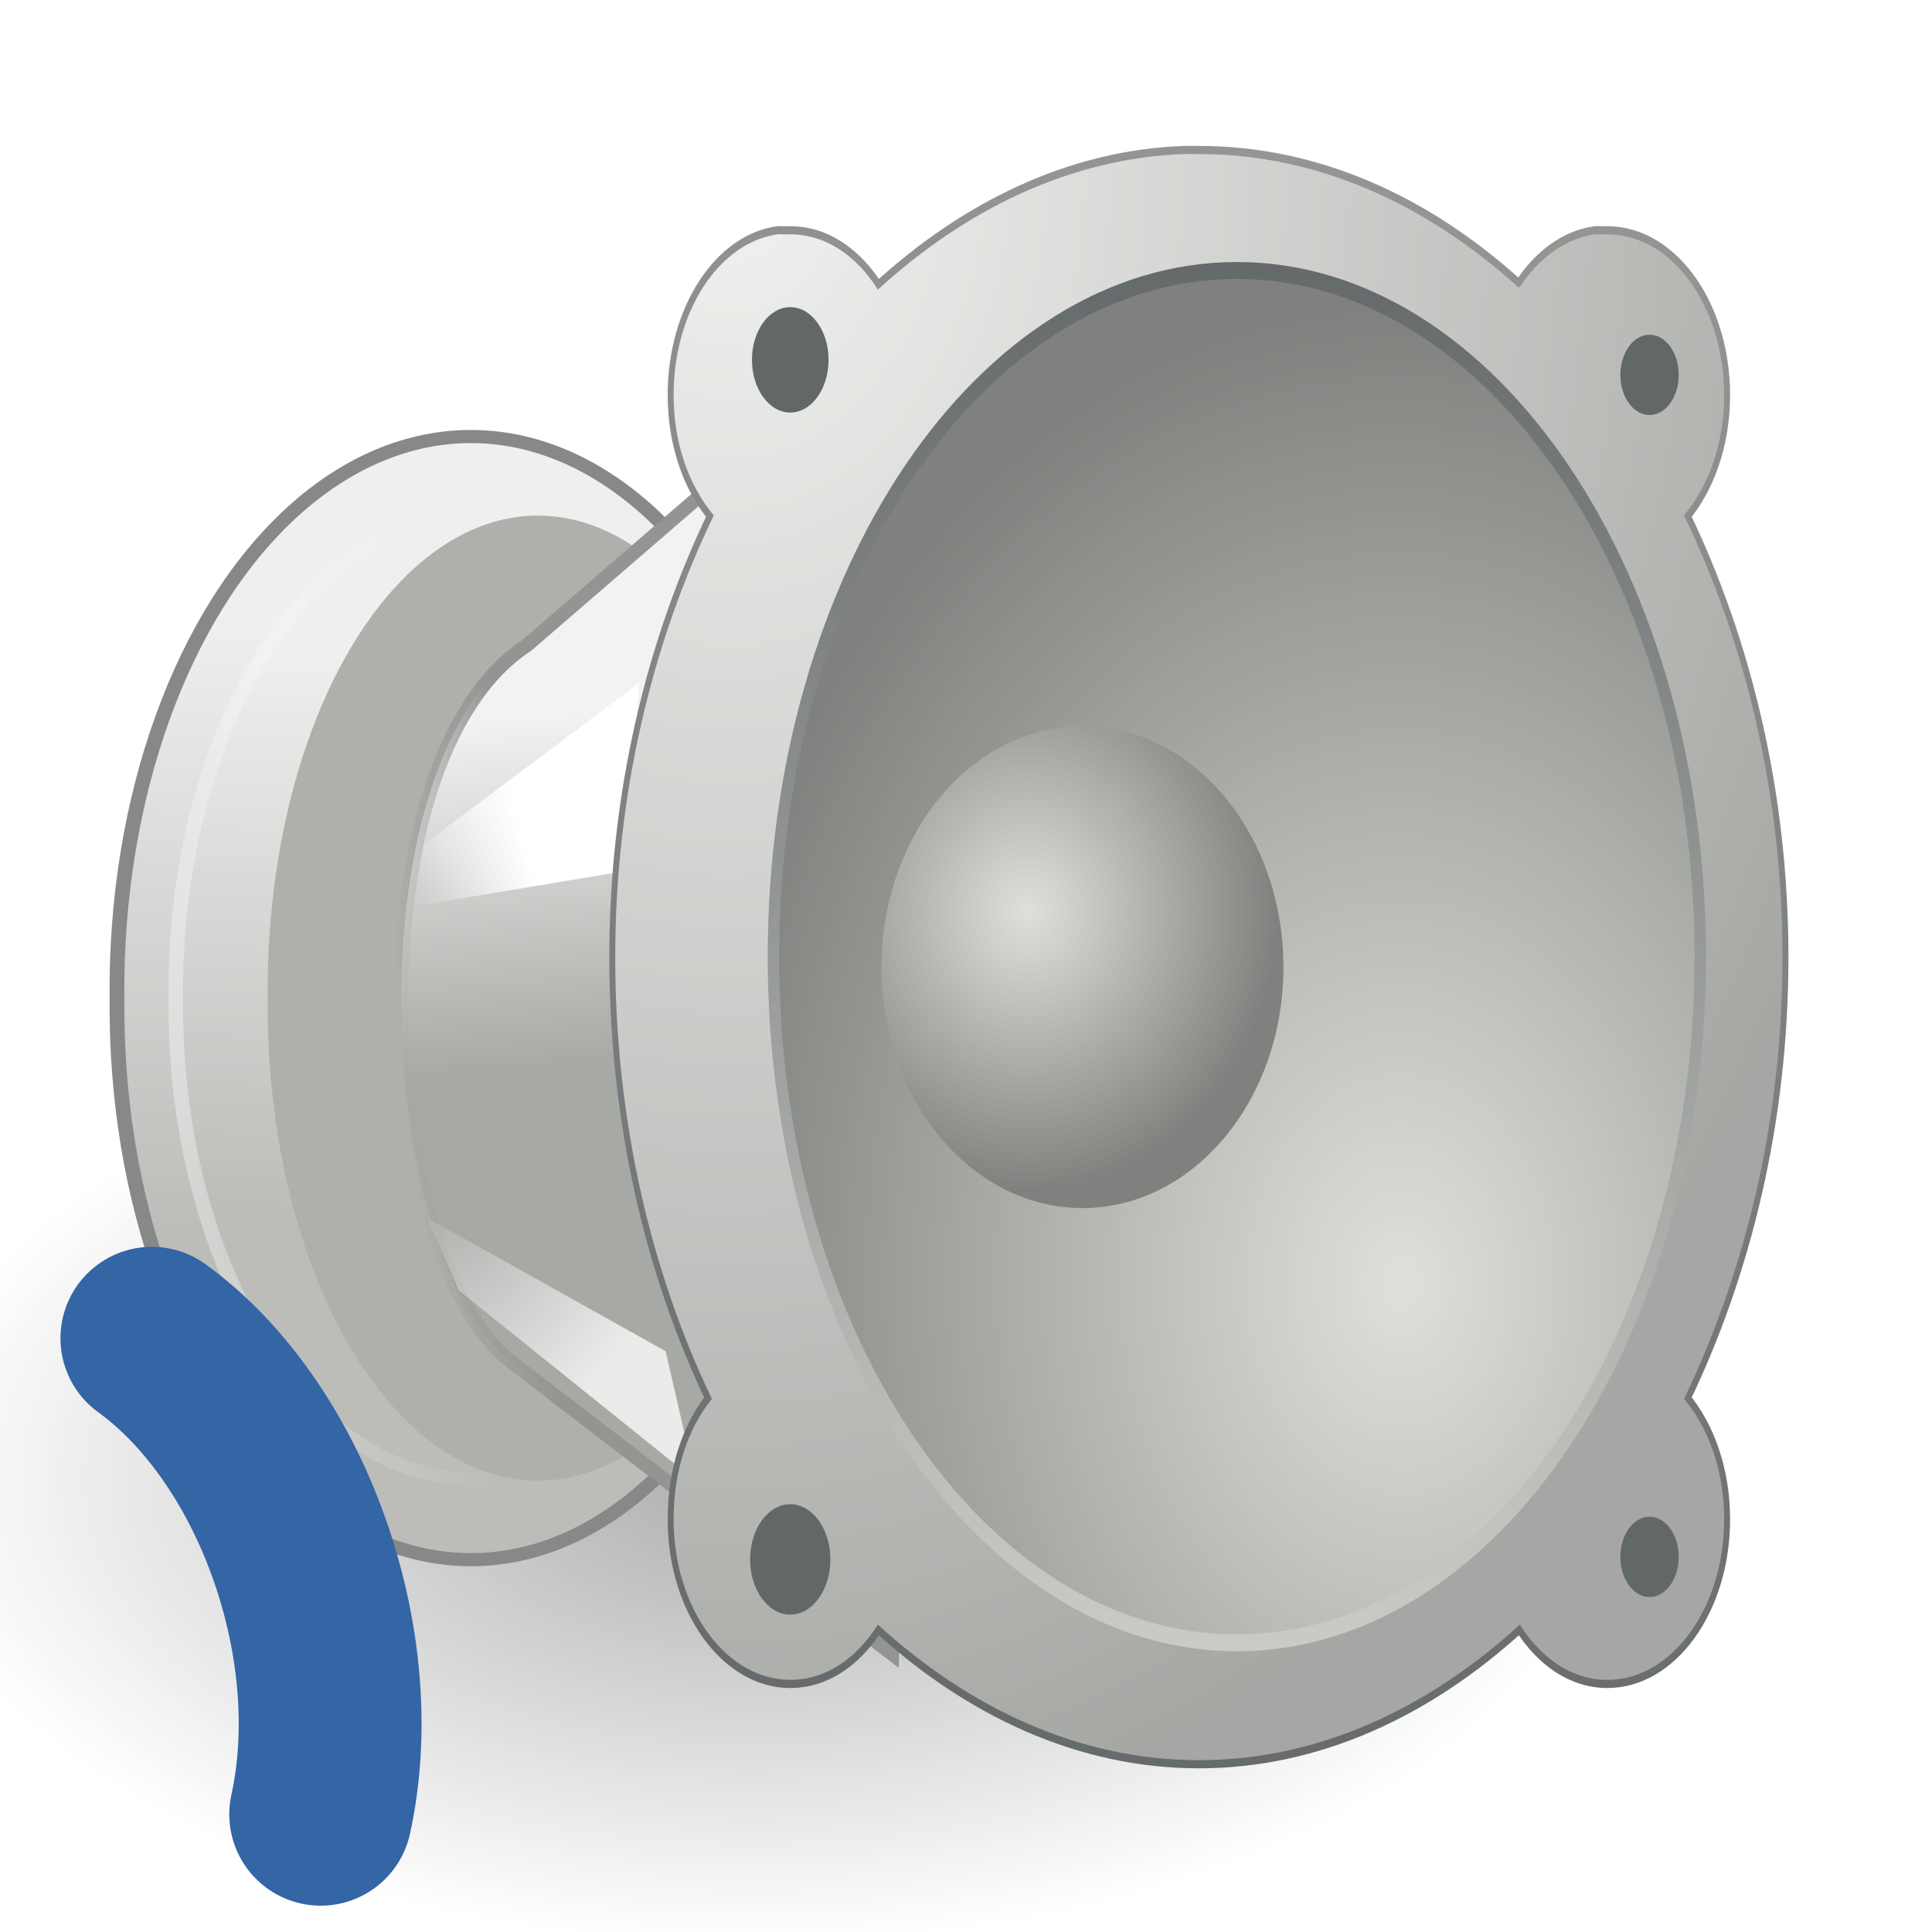
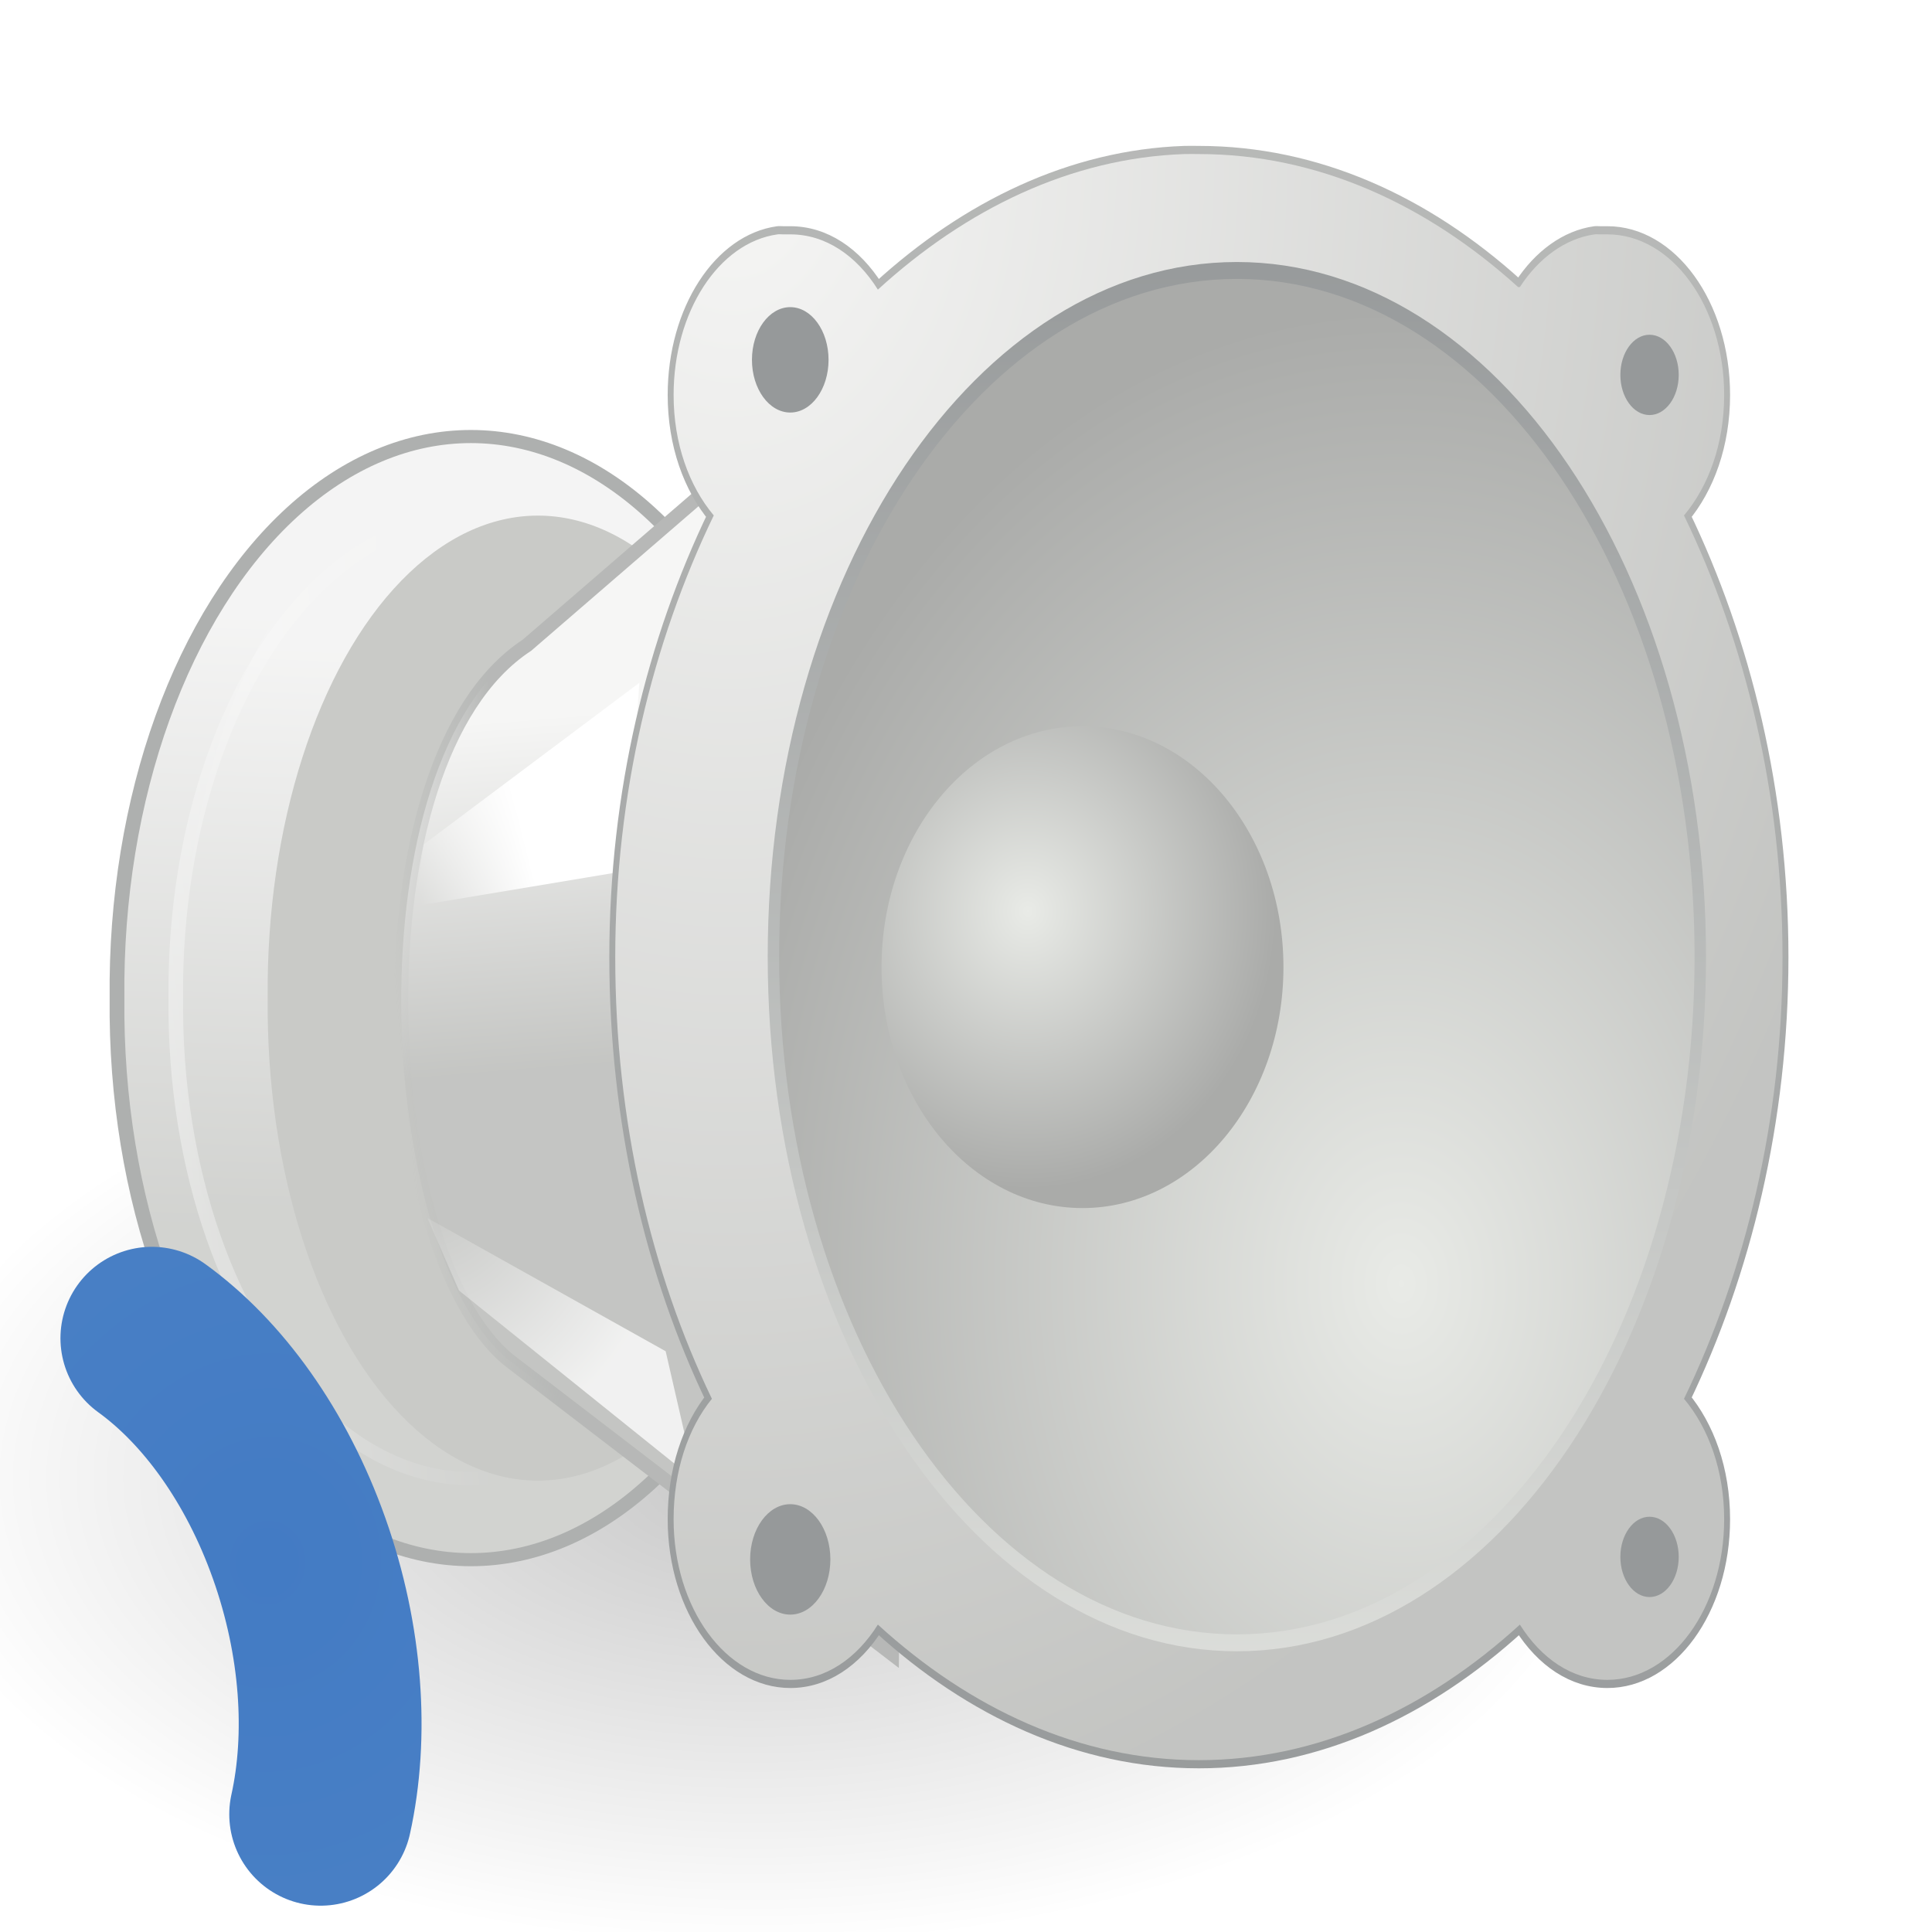
<svg xmlns="http://www.w3.org/2000/svg" xmlns:xlink="http://www.w3.org/1999/xlink" width="48" height="48" id="svg2566" version="1.0">
  <defs id="defs2568">
    <linearGradient id="linearGradient3510">
      <stop style="stop-color:#ffffff;stop-opacity:1;" offset="0" id="stop3512" />
      <stop style="stop-color:#ffffff;stop-opacity:0;" offset="1" id="stop3514" />
    </linearGradient>
    <linearGradient id="linearGradient3498">
-       <stop style="stop-color:#3465a4;stop-opacity:1;" offset="0" id="stop3500" />
-       <stop style="stop-color:#3466a4;stop-opacity:1;" offset="1" id="stop3502" />
+       <stop style="stop-color:#437bc4;stop-opacity:1;" offset="0" id="stop3500" />
+       <stop style="stop-color:#4f85c7;stop-opacity:1;" offset="1" id="stop3502" />
    </linearGradient>
    <linearGradient id="linearGradient3281">
      <stop style="stop-color:#ffffff;stop-opacity:1;" offset="0" id="stop3283" />
      <stop style="stop-color:#ffffff;stop-opacity:0;" offset="1" id="stop3285" />
    </linearGradient>
    <linearGradient id="linearGradient4099">
      <stop style="stop-color:#6f726f;stop-opacity:1;" offset="0" id="stop4101" />
      <stop style="stop-color:#6f726f;stop-opacity:0;" offset="1" id="stop4103" />
    </linearGradient>
    <linearGradient id="linearGradient4068">
      <stop style="stop-color:#eaeae9;stop-opacity:1;" offset="0" id="stop4070" />
      <stop style="stop-color:#a5a7a2;stop-opacity:1;" offset="1" id="stop4072" />
    </linearGradient>
    <linearGradient id="linearGradient3670">
      <stop id="stop3672" offset="0" style="stop-color:#d3d7cf" />
      <stop id="stop3674" offset="1" style="stop-color:#555753" />
    </linearGradient>
    <radialGradient xlink:href="#linearGradient3670" id="radialGradient3634" cx="6.88" cy="7.199" fx="6.88" fy="7.199" r="9.375" gradientUnits="userSpaceOnUse" gradientTransform="matrix(1.240749,0,0,1.157631,-1.713645,-1.134736)" />
    <linearGradient id="linearGradient3692">
      <stop style="stop-color:#2e3436;stop-opacity:1;" offset="0" id="stop3694" />
      <stop style="stop-color:#babdb6" offset="1" id="stop3696" />
    </linearGradient>
    <linearGradient xlink:href="#linearGradient3692" id="linearGradient3698" x1="-0.52" y1="-0.52" x2="-0.52" y2="19.27" gradientUnits="userSpaceOnUse" />
    <linearGradient id="linearGradient3628">
      <stop style="stop-color:#d3d7cf" offset="0" id="stop3630" />
      <stop style="stop-color:#555753" offset="1" id="stop3632" />
    </linearGradient>
    <radialGradient xlink:href="#linearGradient3628" id="radialGradient3644" cx="12.705" cy="13.847" fx="12.705" fy="13.847" r="9.375" gradientUnits="userSpaceOnUse" gradientTransform="matrix(6.370852e-2,-1.424475,1.547293,6.92112e-2,-9.530629,30.98681)" />
    <linearGradient id="linearGradient3730">
      <stop id="stop3732" offset="0" style="stop-color:#eeeeec" />
      <stop id="stop3734" offset="1" style="stop-color:#888a85" />
    </linearGradient>
    <radialGradient xlink:href="#linearGradient3730" id="radialGradient3728" gradientUnits="userSpaceOnUse" gradientTransform="matrix(-0.310032,2.110862,-2.082775,-0.305867,17.75288,16.41459)" cx="-1.002" cy="0.99" fx="-1.002" fy="0.99" r="9.921" />
    <linearGradient id="linearGradient1557">
      <stop id="stop1559" offset="0" style="stop-color:#2e3436;stop-opacity:1;" />
      <stop id="stop1561" offset="1" style="stop-color:#888a85" />
    </linearGradient>
    <linearGradient xlink:href="#linearGradient1557" id="linearGradient1549" x1="17.062" y1="34.95" x2="20.312" y2="5.375" gradientUnits="userSpaceOnUse" />
    <linearGradient id="linearGradient3676">
      <stop style="stop-color:#eeeeec" offset="0" id="stop4022" />
      <stop style="stop-color:#555753" offset="1" id="stop3680" />
    </linearGradient>
    <radialGradient xlink:href="#linearGradient3676" id="radialGradient3702" gradientUnits="userSpaceOnUse" gradientTransform="matrix(-0.127582,1.416065,-1.630141,-0.146854,17.48751,15.56121)" cx="-1.002" cy="0.99" fx="-1.002" fy="0.99" r="9.921" />
    <linearGradient id="linearGradient3788">
      <stop style="stop-color:#cccdcb;stop-opacity:1;" offset="0" id="stop3790" />
      <stop style="stop-color:#888a85;stop-opacity:1;" offset="1" id="stop3792" />
    </linearGradient>
    <linearGradient id="linearGradient3674">
      <stop style="stop-color:#ffffff;stop-opacity:0;" offset="0" id="stop3676" />
      <stop style="stop-color:#ffffff;stop-opacity:1;" offset="1" id="stop3678" />
    </linearGradient>
    <linearGradient id="linearGradient3657">
      <stop style="stop-color:#fafafa;stop-opacity:1;" offset="0" id="stop3659" />
      <stop style="stop-color:#bfbfbf;stop-opacity:1;" offset="1" id="stop3661" />
    </linearGradient>
    <linearGradient id="linearGradient3609">
      <stop style="stop-color:#000000;stop-opacity:1;" offset="0" id="stop3611" />
      <stop style="stop-color:#000000;stop-opacity:0;" offset="1" id="stop3613" />
    </linearGradient>
    <linearGradient xlink:href="#linearGradient4608" id="linearGradient4585" gradientUnits="userSpaceOnUse" gradientTransform="matrix(2.339723,0,0,2.339723,-116.0497,4.376374)" x1="56.303" y1="4.937" x2="56.609" y2="8.68" />
    <linearGradient xlink:href="#linearGradient4608" id="linearGradient4641" x1="58.016" y1="35.015" x2="57.954" y2="40.999" gradientUnits="userSpaceOnUse" spreadMethod="reflect" gradientTransform="matrix(0.997993,0,0,1,-97.71685,-9.352993)" />
    <linearGradient id="linearGradient4608">
      <stop style="stop-color:#eeeeec" offset="0" id="stop4610" />
      <stop style="stop-color:#8a8c87;stop-opacity:1;" offset="1" id="stop4612" />
    </linearGradient>
    <radialGradient xlink:href="#linearGradient3609" id="radialGradient3615" cx="6.408" cy="17.404" fx="6.408" fy="17.404" r="5.524" gradientTransform="matrix(1,0,0,0.416,0,10.16382)" gradientUnits="userSpaceOnUse" />
    <linearGradient xlink:href="#linearGradient3657" id="linearGradient3668" gradientUnits="userSpaceOnUse" x1="10.438" y1="8.29" x2="10.438" y2="18.985" gradientTransform="translate(-64.70027,0)" />
    <radialGradient xlink:href="#linearGradient3674" id="radialGradient3680" cx="5.082" cy="12.516" fx="5.082" fy="12.516" r="2.983" gradientTransform="matrix(2.017008,0,-1.9570578e-8,2.338468,0.6285502,-1.712618)" gradientUnits="userSpaceOnUse" />
    <linearGradient xlink:href="#linearGradient3788" id="linearGradient3794" x1="8.054" y1="11.03" x2="10.438" y2="11.03" gradientUnits="userSpaceOnUse" gradientTransform="translate(-64.70027,0)" />
    <linearGradient xlink:href="#linearGradient4068" id="linearGradient4095" gradientUnits="userSpaceOnUse" x1="7.576" y1="20.302" x2="7.322" y2="27.345" />
    <linearGradient xlink:href="#linearGradient4068" id="linearGradient4097" gradientUnits="userSpaceOnUse" x1="7.576" y1="20.302" x2="7.322" y2="27.345" />
    <linearGradient xlink:href="#linearGradient4099" id="linearGradient4105" x1="11.126" y1="25.56" x2="9.347" y2="25.737" gradientUnits="userSpaceOnUse" gradientTransform="matrix(1.713477,0,0,1.713477,-5.844493,-19.41451)" />
    <linearGradient xlink:href="#linearGradient3281" id="linearGradient3287" x1="4.683" y1="24.665" x2="8.371" y2="24.317" gradientUnits="userSpaceOnUse" />
    <radialGradient xlink:href="#linearGradient3498" id="radialGradient3504" cx="36.828" cy="24.428" fx="36.828" fy="24.428" r="1.24" gradientTransform="matrix(32.31305,-14.27586,12.61969,35.59261,-1476.071,-312.913)" gradientUnits="userSpaceOnUse" />
    <radialGradient xlink:href="#linearGradient3498" id="radialGradient3506" gradientUnits="userSpaceOnUse" gradientTransform="matrix(43.96827,-19.42511,10.90693,30.76199,-1863.7,-5.680131)" cx="36.828" cy="24.428" fx="36.828" fy="24.428" r="1.24" />
    <radialGradient xlink:href="#linearGradient3498" id="radialGradient3508" gradientUnits="userSpaceOnUse" gradientTransform="matrix(32.31305,-14.27586,12.61969,35.59261,-1477.781,-313.4596)" cx="36.828" cy="24.428" fx="36.828" fy="24.428" r="1.24" />
    <linearGradient xlink:href="#linearGradient3510" id="linearGradient3516" x1="9.486" y1="22.108" x2="7.378" y2="22.638" gradientUnits="userSpaceOnUse" gradientTransform="matrix(1.321942,0,0,1.321942,0.7364601,-9.731858)" />
    <radialGradient xlink:href="#linearGradient3498" id="radialGradient6911" gradientUnits="userSpaceOnUse" gradientTransform="matrix(40.65659,0,0,26.21348,-1479.312,-616.3284)" cx="36.828" cy="24.428" fx="36.828" fy="24.428" r="1.24" />
    <radialGradient xlink:href="#linearGradient3498" id="radialGradient6915" gradientUnits="userSpaceOnUse" gradientTransform="matrix(45.65283,0,0,29.43482,-1656.41,-695.1376)" cx="36.828" cy="24.428" fx="36.828" fy="24.428" r="1.24" />
    <radialGradient xlink:href="#linearGradient3498" id="radialGradient6919" gradientUnits="userSpaceOnUse" gradientTransform="matrix(23.06533,-10.19023,9.008039,25.40631,-1055.191,-210.4598)" cx="36.828" cy="24.428" fx="36.828" fy="24.428" r="1.24" />
    <radialGradient xlink:href="#linearGradient3498" id="radialGradient6923" gradientUnits="userSpaceOnUse" gradientTransform="matrix(14.14199,-6.247914,5.523079,15.57731,-649.0921,-111.6005)" cx="36.828" cy="24.428" fx="36.828" fy="24.428" r="1.24" />
  </defs>
  <g id="layer1">
-     <g style="opacity:0.75;stroke-width:0.203;stroke-miterlimit:4;stroke-dasharray:none" id="g4951" transform="matrix(1.450031,0,0,1.995169,-5.014883,-24.10487)">
+     <g style="opacity:0.5;stroke-width:0.203;stroke-miterlimit:4;stroke-dasharray:none" id="g4951" transform="matrix(1.450031,0,0,1.995169,-5.014883,-24.10487)">
      <path style="opacity:0.429;color:#000000;fill:url(#radialGradient3615);fill-opacity:1;fill-rule:nonzero;stroke:none;stroke-width:0.079;stroke-linecap:round;stroke-linejoin:round;marker:none;marker-start:none;marker-mid:none;marker-end:none;stroke-miterlimit:4;stroke-dasharray:none;stroke-dashoffset:0;stroke-opacity:1;visibility:visible;display:inline;overflow:visible" id="path3607" d="M 11.932 17.404 A 5.524 2.298 0 1 1  0.884,17.404 A 5.524 2.298 0 1 1  11.932 17.404 z" transform="matrix(2.645567,0,0,2.52105,-0.5794078,-13.3796)" />
      <g style="stroke-width:0.203;stroke-miterlimit:4;stroke-dasharray:none" id="g3963">
        <g style="stroke-width:0.202;stroke-miterlimit:4;stroke-dasharray:none" transform="matrix(1.181684,0,0,0.8588133,3.7081077e-2,3.176072)" id="g4090">
          <path style="opacity:1;color:#000000;fill:url(#linearGradient4095);fill-opacity:1;fill-rule:nonzero;stroke:#5d615f;stroke-width:0.151;stroke-linecap:round;stroke-linejoin:round;marker:none;marker-start:none;marker-mid:none;marker-end:none;stroke-miterlimit:4;stroke-dasharray:none;stroke-dashoffset:0;stroke-opacity:1;visibility:visible;display:inline;overflow:visible" id="path4076" d="M 12.374 24.665 A 3.624 6.364 0 1 1  5.127,24.665 A 3.624 6.364 0 1 1  12.374 24.665 z" transform="matrix(1.415965,0,0,1.258558,-2.667614,-6.200669)" />
          <path transform="matrix(1.154526,0,0,1.154526,-0.379902,-3.63468)" d="M 12.374 24.665 A 3.624 6.364 0 1 1  5.127,24.665 A 3.624 6.364 0 1 1  12.374 24.665 z" id="path4060" style="opacity:1;color:#000000;fill:url(#linearGradient4097);fill-opacity:1;fill-rule:nonzero;stroke:none;stroke-width:0.175;stroke-linecap:round;stroke-linejoin:round;marker:none;marker-start:none;marker-mid:none;marker-end:none;stroke-miterlimit:4;stroke-dasharray:none;stroke-dashoffset:0;stroke-opacity:1;visibility:visible;display:inline;overflow:visible" />
          <path style="opacity:1;color:#000000;fill:#93958f;fill-opacity:1;fill-rule:nonzero;stroke:none;stroke-width:0.187;stroke-linecap:round;stroke-linejoin:round;marker:none;marker-start:none;marker-mid:none;marker-end:none;stroke-miterlimit:4;stroke-dasharray:none;stroke-dashoffset:0;stroke-opacity:1;visibility:visible;display:inline;overflow:visible" id="path4058" d="M 12.374 24.665 A 3.624 6.364 0 1 1  5.127,24.665 A 3.624 6.364 0 1 1  12.374 24.665 z" transform="matrix(1.081355,0,0,1.081355,1.232653,-1.829889)" />
          <path transform="matrix(1.1807,0,0,1.076971,-0.608944,-1.721744)" d="M 12.374 24.665 A 3.624 6.364 0 1 1  5.127,24.665 A 3.624 6.364 0 1 1  12.374 24.665 z" id="path3279" style="opacity:0.396;color:#000000;fill:none;fill-opacity:1;fill-rule:nonzero;stroke:url(#linearGradient3287);stroke-width:0.179;stroke-linecap:round;stroke-linejoin:round;marker:none;marker-start:none;marker-mid:none;marker-end:none;stroke-miterlimit:4;stroke-dasharray:none;stroke-dashoffset:0;stroke-opacity:1;visibility:visible;display:inline;overflow:visible" />
        </g>
        <path transform="matrix(0.6896406,0,0,0.5012106,3.336554,12.90683)" id="path4542" d="M 13.269,14.384 L 22.642,6.288 L 22.339,39.446 L 12.815,32.142 C 9.483,29.416 8.877,17.261 13.269,14.384 z " style="color:#000000;fill:url(#linearGradient4585);fill-opacity:1;fill-rule:evenodd;stroke:url(#linearGradient4105);stroke-width:0.346;stroke-linecap:round;stroke-linejoin:miter;marker:none;marker-start:none;marker-mid:none;marker-end:none;stroke-miterlimit:4;stroke-dasharray:none;stroke-dashoffset:0;stroke-opacity:1;visibility:visible;display:inline;overflow:visible" />
        <path transform="matrix(0.6896406,0,0,0.5012106,3.336554,12.90683)" id="path4544" d="M 10.702,19.334 L 16.062,15.317 L 15.73,19.991 L 10.49,20.865 L 10.702,19.334 z " style="color:#000000;fill:url(#linearGradient3516);fill-opacity:1;fill-rule:evenodd;stroke:none;stroke-width:0.346;stroke-linecap:round;stroke-linejoin:miter;marker:none;marker-start:none;marker-mid:none;marker-end:none;stroke-miterlimit:4;stroke-dasharray:none;stroke-dashoffset:0;stroke-opacity:1;visibility:visible;display:inline;overflow:visible" />
        <path transform="matrix(0.6896406,0,0,0.5012106,3.336554,12.90683)" id="path3672" d="M 11.581,30.417 L 17.452,35.134 L 16.715,31.925 L 10.798,28.616 L 11.581,30.417 z " style="opacity:0.769;color:#000000;fill:url(#radialGradient3680);fill-opacity:1;fill-rule:nonzero;stroke:none;stroke-width:0.346;stroke-linecap:round;stroke-linejoin:round;marker:none;marker-start:none;marker-mid:none;marker-end:none;stroke-miterlimit:4;stroke-dasharray:none;stroke-dashoffset:0;stroke-opacity:1;visibility:visible;display:inline;overflow:visible" />
        <path style="opacity:1;color:#000000;fill:url(#radialGradient3702);fill-opacity:1;fill-rule:evenodd;stroke:url(#linearGradient1549);stroke-width:0.203;stroke-linecap:round;stroke-linejoin:miter;marker:none;marker-start:none;marker-mid:none;marker-end:none;stroke-miterlimit:4;stroke-dasharray:none;stroke-dashoffset:0;stroke-opacity:1;visibility:visible;display:inline;overflow:visible" d="M 23.75,14 C 21.81,14.049 20.013,14.683 18.5,15.688 C 18.133,15.264 17.604,15 17,15 C 16.965,15 16.913,15.001 16.875,15 C 16.847,15 16.806,14.997 16.781,15 C 15.773,15.102 15,15.965 15,17 C 15,17.604 15.264,18.133 15.688,18.5 C 14.639,20.08 14,21.962 14,24 C 14,26.034 14.612,27.922 15.656,29.5 C 15.243,29.87 15,30.402 15,31 C 15,32.104 15.896,33 17,33 C 17.604,33 18.133,32.736 18.5,32.312 C 20.08,33.361 21.962,34 24,34 C 26.038,34 27.92,33.361 29.5,32.312 C 29.867,32.736 30.396,33 31,33 C 32.104,33 33,32.104 33,31 C 33,30.396 32.736,29.867 32.312,29.5 C 33.361,27.92 34,26.038 34,24 C 34,21.962 33.361,20.08 32.312,18.5 C 32.736,18.133 33,17.604 33,17 C 33,15.896 32.104,15 31,15 C 30.965,15 30.913,15.001 30.875,15 C 30.847,15 30.806,14.997 30.781,15 C 30.277,15.051 29.819,15.298 29.5,15.656 C 29.493,15.652 29.475,15.661 29.469,15.656 C 27.895,14.62 26.025,14 24,14 C 23.914,14 23.836,13.998 23.75,14 z " id="path3726" />
        <path style="opacity:1;color:#000000;fill:url(#radialGradient3728);fill-opacity:1;fill-rule:evenodd;stroke:none;stroke-width:0.203;stroke-linecap:round;stroke-linejoin:miter;marker:none;marker-start:none;marker-mid:none;marker-end:none;stroke-miterlimit:4;stroke-dasharray:none;stroke-dashoffset:0;stroke-opacity:1;visibility:visible;display:inline;overflow:visible" d="M 23.75,14 C 21.81,14.049 20.013,14.683 18.5,15.688 C 18.133,15.264 17.604,15 17,15 C 16.965,15 16.913,15.001 16.875,15 C 16.847,15 16.806,14.997 16.781,15 C 15.773,15.102 15,15.965 15,17 C 15,17.604 15.264,18.133 15.688,18.5 C 14.639,20.08 14,21.962 14,24 C 14,26.034 14.612,27.922 15.656,29.5 C 15.243,29.87 15,30.402 15,31 C 15,32.104 15.896,33 17,33 C 17.604,33 18.133,32.736 18.5,32.312 C 20.08,33.361 21.962,34 24,34 C 26.038,34 27.92,33.361 29.5,32.312 C 29.867,32.736 30.396,33 31,33 C 32.104,33 33,32.104 33,31 C 33,30.396 32.736,29.867 32.312,29.5 C 33.361,27.92 34,26.038 34,24 C 34,21.962 33.361,20.08 32.312,18.5 C 32.736,18.133 33,17.604 33,17 C 33,15.896 32.104,15 31,15 C 30.965,15 30.913,15.001 30.875,15 C 30.847,15 30.806,14.997 30.781,15 C 30.277,15.051 29.819,15.298 29.5,15.656 C 29.493,15.652 29.475,15.661 29.469,15.656 C 27.895,14.62 26.025,14 24,14 C 23.914,14 23.836,13.998 23.75,14 z " id="path3507" />
        <path style="opacity:1;color:#000000;fill:url(#radialGradient3644);fill-opacity:1;fill-rule:evenodd;stroke:url(#linearGradient3698);stroke-width:0.231;stroke-linecap:round;stroke-linejoin:miter;marker:none;marker-start:none;marker-mid:none;marker-end:none;stroke-miterlimit:4;stroke-dasharray:none;stroke-dashoffset:0;stroke-opacity:1;visibility:visible;display:inline;overflow:visible" id="path3636" d="M 18.75 9.375 A 9.375 9.375 0 1 1  0,9.375 A 9.375 9.375 0 1 1  18.75 9.375 z" transform="matrix(0.846982,0,0,0.911415,16.71027,15.44956)" />
        <path style="opacity:1;color:#000000;fill:url(#radialGradient3634);fill-opacity:1;fill-rule:evenodd;stroke:none;stroke-width:0.593;stroke-linecap:round;stroke-linejoin:miter;marker:none;marker-start:none;marker-mid:none;marker-end:none;stroke-miterlimit:4;stroke-dasharray:none;stroke-dashoffset:0;stroke-opacity:1;visibility:visible;display:inline;overflow:visible" id="path3519" d="M 18.75 9.375 A 9.375 9.375 0 1 1  0,9.375 A 9.375 9.375 0 1 1  18.75 9.375 z" transform="matrix(0.367272,0,0,0.32,18.56254,21.125)" />
        <path transform="matrix(1.3125,0,0,1.3125,-4.657679,-5.09375)" style="opacity:1;color:#000000;fill:#2e3436;fill-opacity:1;fill-rule:evenodd;stroke:none;stroke-width:0.155;stroke-linecap:round;stroke-linejoin:miter;marker:none;marker-start:none;marker-mid:none;marker-end:none;stroke-miterlimit:4;stroke-dasharray:none;stroke-dashoffset:0;stroke-opacity:1;visibility:visible;display:inline;overflow:visible" id="path3718" d="M 17 16.5 A 0.5 0.5 0 1 1  16,16.5 A 0.5 0.5 0 1 1  17 16.5 z" />
        <path style="opacity:1;color:#000000;fill:#2e3436;fill-opacity:1;fill-rule:evenodd;stroke:none;stroke-width:0.203;stroke-linecap:round;stroke-linejoin:miter;marker:none;marker-start:none;marker-mid:none;marker-end:none;stroke-miterlimit:4;stroke-dasharray:none;stroke-dashoffset:0;stroke-opacity:1;visibility:visible;display:inline;overflow:visible" id="path3720" d="M 17 16.5 A 0.5 0.5 0 1 1  16,16.5 A 0.5 0.5 0 1 1  17 16.5 z" transform="translate(15.22159,0.25)" />
        <path style="opacity:1;color:#000000;fill:#2e3436;fill-opacity:1;fill-rule:evenodd;stroke:none;stroke-width:0.203;stroke-linecap:round;stroke-linejoin:miter;marker:none;marker-start:none;marker-mid:none;marker-end:none;stroke-miterlimit:4;stroke-dasharray:none;stroke-dashoffset:0;stroke-opacity:1;visibility:visible;display:inline;overflow:visible" id="path3722" d="M 17 16.5 A 0.5 0.5 0 1 1  16,16.5 A 0.5 0.5 0 1 1  17 16.5 z" transform="translate(15.22159,14.96875)" />
        <path style="opacity:1;color:#000000;fill:#2e3436;fill-opacity:1;fill-rule:evenodd;stroke:none;stroke-width:0.148;stroke-linecap:round;stroke-linejoin:miter;marker:none;marker-start:none;marker-mid:none;marker-end:none;stroke-miterlimit:4;stroke-dasharray:none;stroke-dashoffset:0;stroke-opacity:1;visibility:visible;display:inline;overflow:visible" id="path3724" d="M 17 16.5 A 0.5 0.5 0 1 1  16,16.5 A 0.5 0.5 0 1 1  17 16.5 z" transform="matrix(1.375,0,0,1.375,-5.688929,8.8125)" />
      </g>
    </g>
    <path id="path6921" d="M 7.967,45.075 C 8.397,43.13 8.248,40.77 7.433,38.471 C 6.618,36.172 5.279,34.337 3.773,33.248" style="opacity:1;color:#000000;fill:none;fill-opacity:1;fill-rule:evenodd;stroke:url(#radialGradient6923);stroke-width:4.542;stroke-linecap:round;stroke-linejoin:miter;marker:none;marker-start:none;marker-mid:none;marker-end:none;stroke-miterlimit:4;stroke-dasharray:none;stroke-dashoffset:0;stroke-opacity:1;visibility:visible;display:inline;overflow:visible" />
  </g>
</svg>
